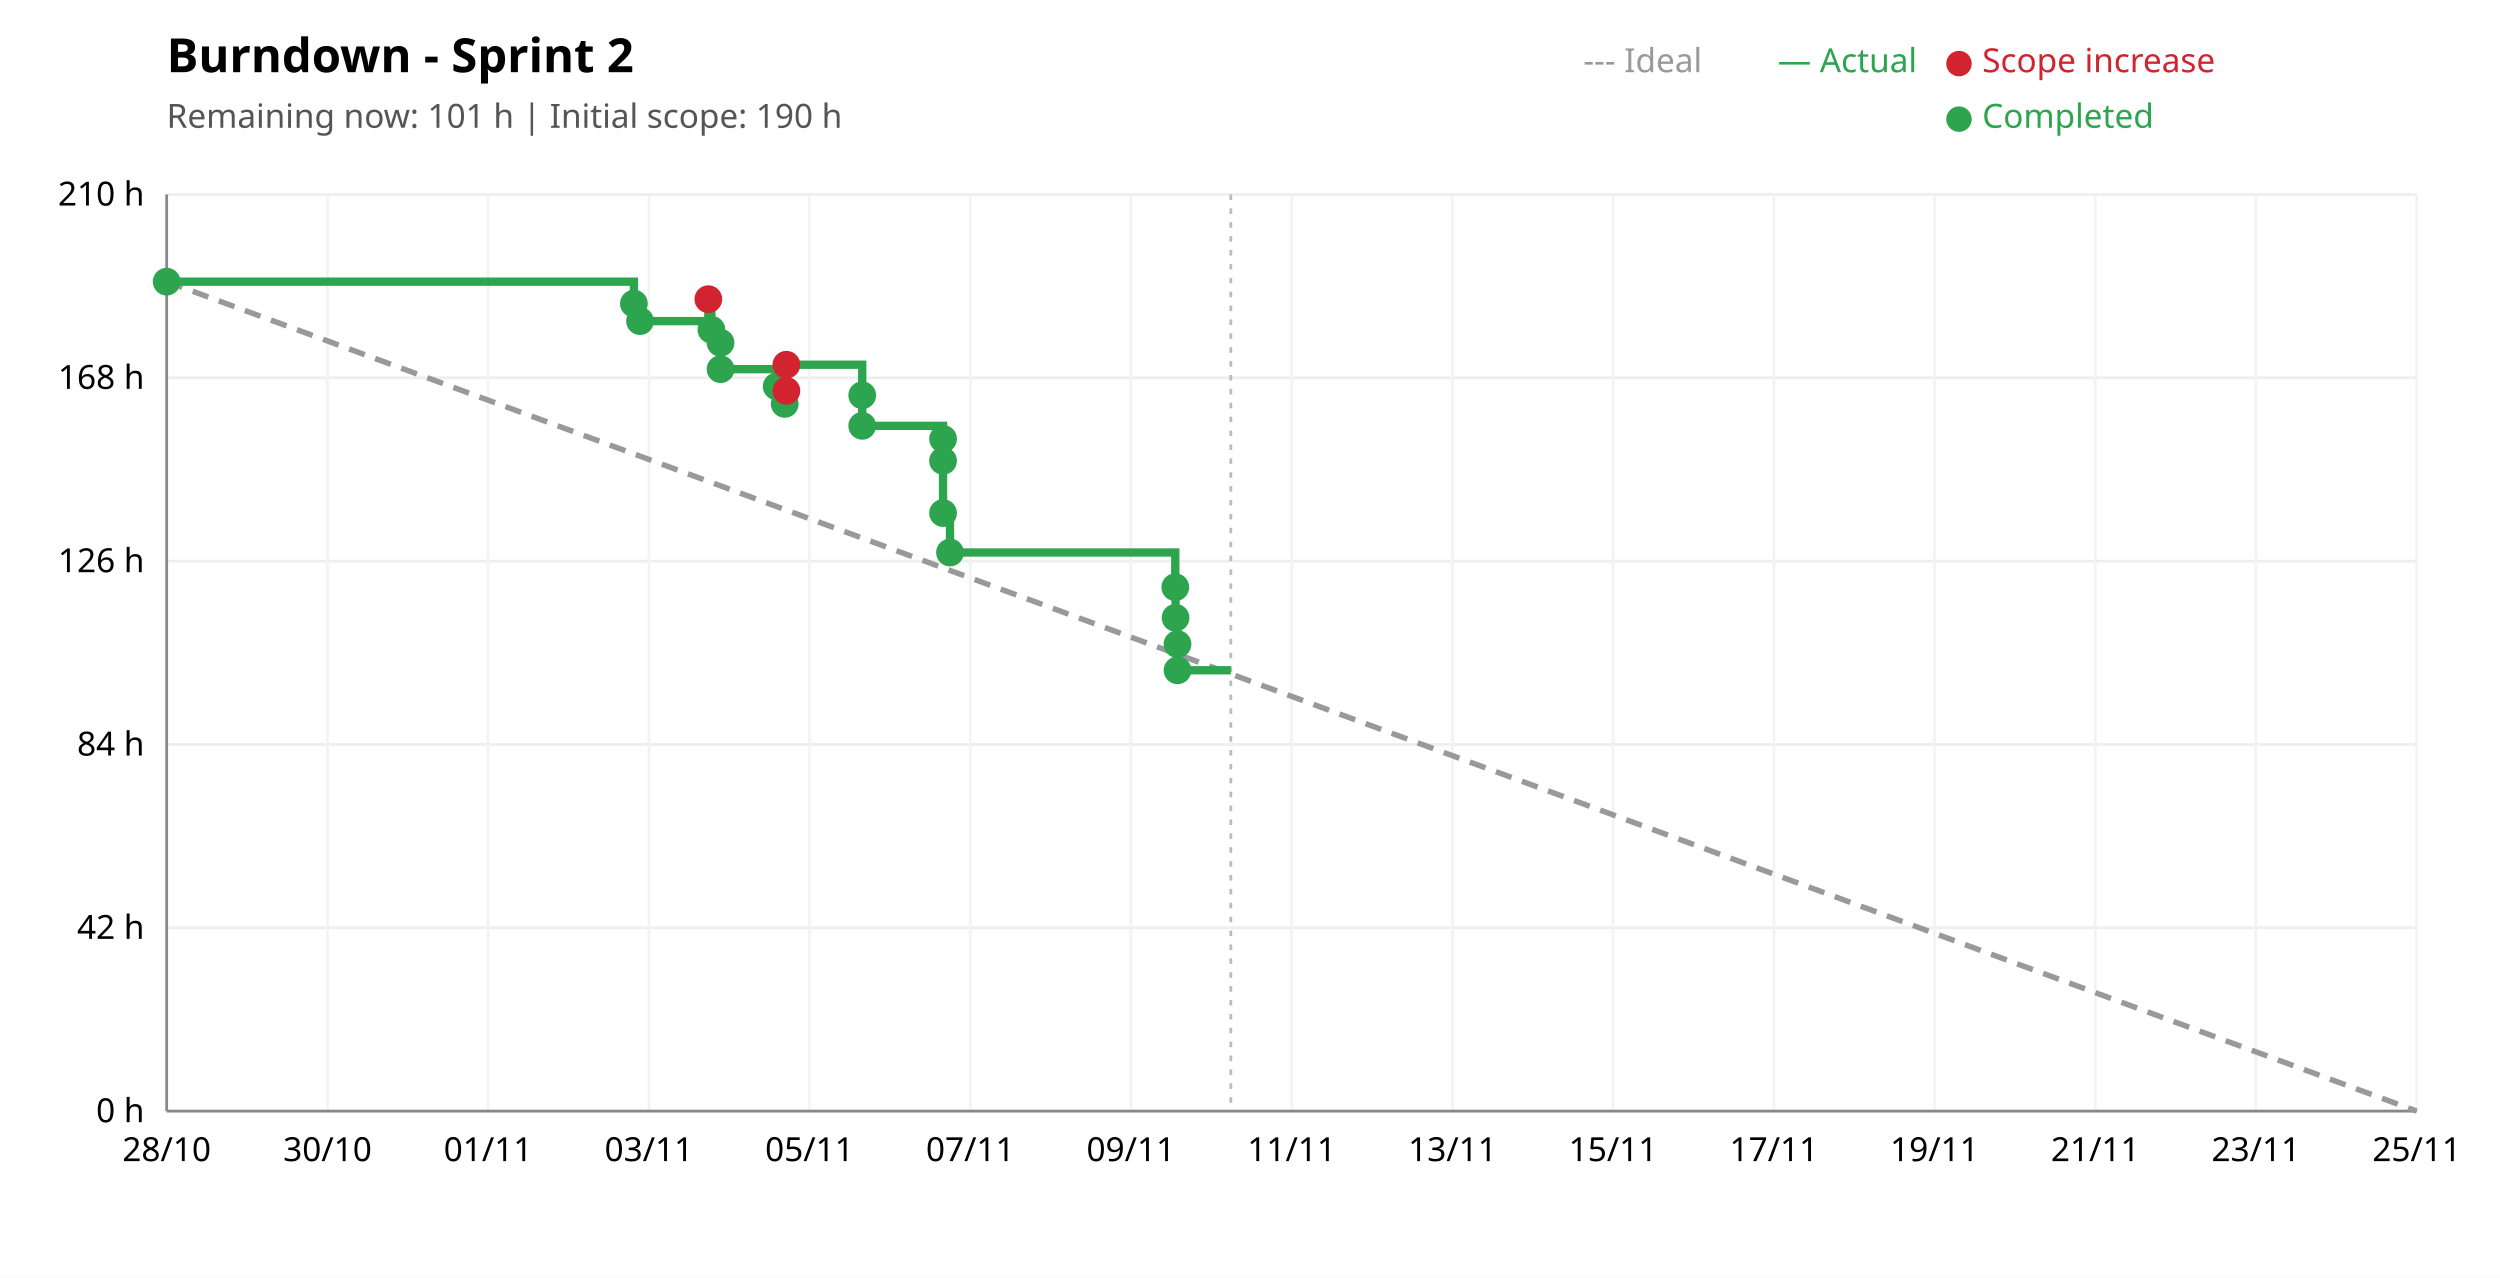
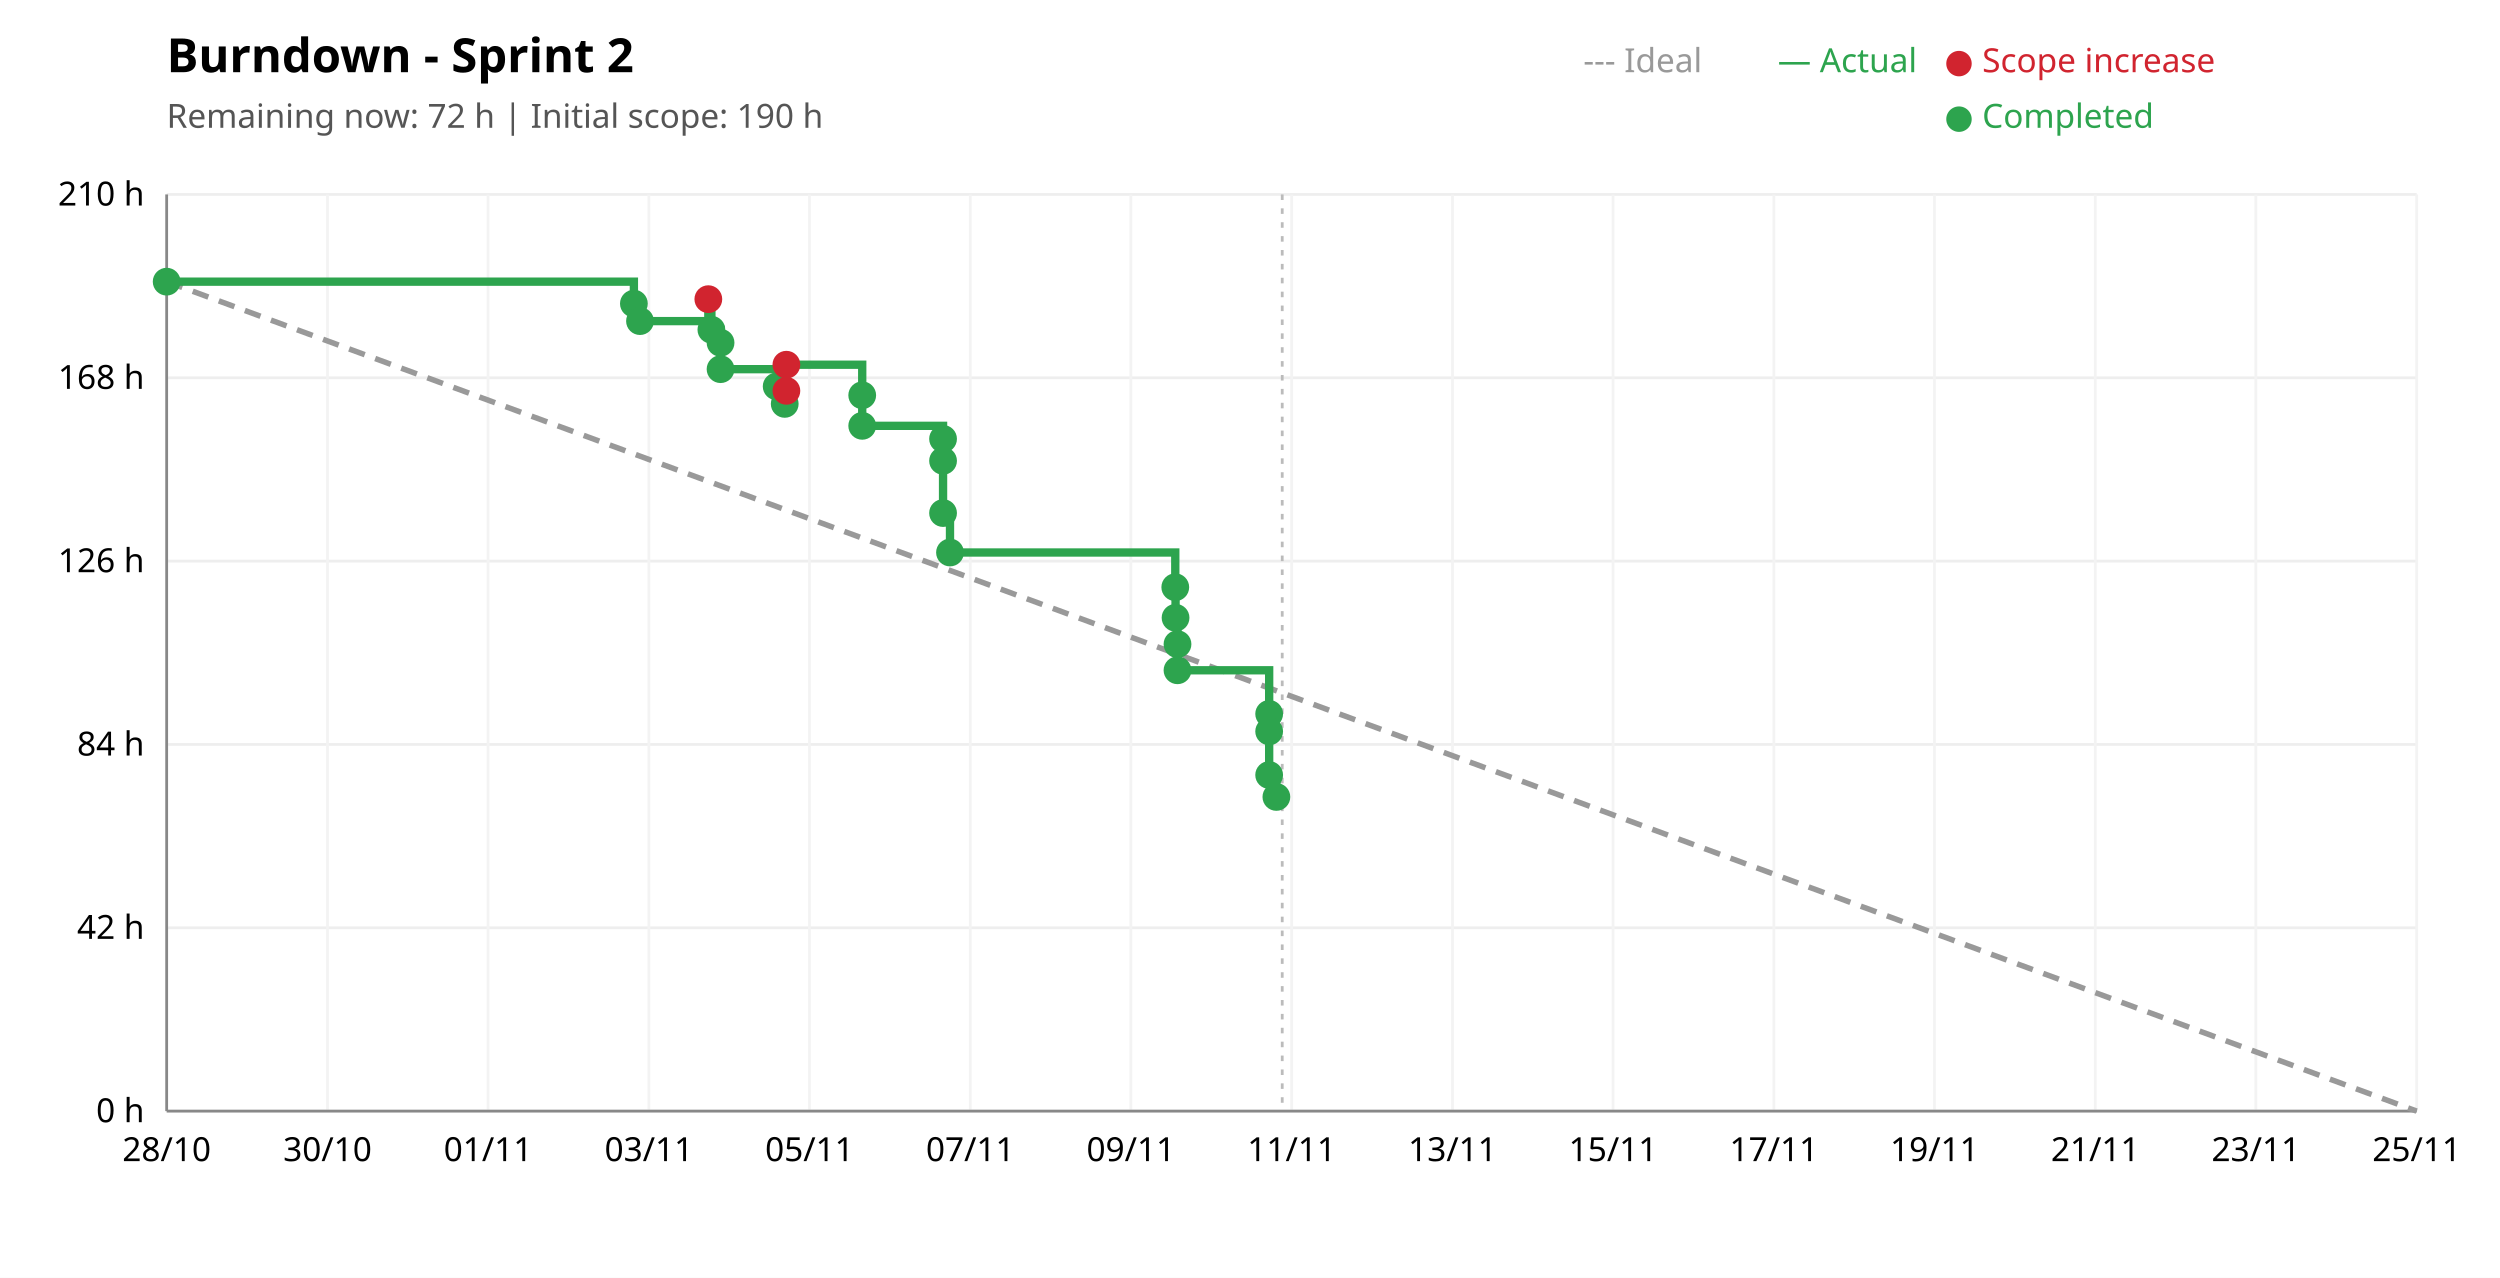
<svg xmlns="http://www.w3.org/2000/svg" width="900" height="460" font-family="sans-serif" font-size="12">
  <rect width="100%" height="100%" fill="white" />
  <text x="60" y="26" font-size="17" font-weight="bold">Burndown - Sprint 2</text>
-   <text x="60" y="46" fill="#555">Remaining now: 101 h  |  Initial scope: 190 h</text>
+   <text x="60" y="46" fill="#555">Remaining now: 72 h  |  Initial scope: 190 h</text>
  <line x1="60" y1="400.0" x2="870" y2="400.0" stroke="#eee" />
  <text x="52" y="404.0" text-anchor="end">0 h</text>
  <line x1="60" y1="334.0" x2="870" y2="334.0" stroke="#eee" />
  <text x="52" y="338.0" text-anchor="end">42 h</text>
  <line x1="60" y1="268.0" x2="870" y2="268.0" stroke="#eee" />
  <text x="52" y="272.0" text-anchor="end">84 h</text>
  <line x1="60" y1="202.0" x2="870" y2="202.0" stroke="#eee" />
  <text x="52" y="206.0" text-anchor="end">126 h</text>
  <line x1="60" y1="136.0" x2="870" y2="136.0" stroke="#eee" />
  <text x="52" y="140.0" text-anchor="end">168 h</text>
  <line x1="60" y1="70.0" x2="870" y2="70.0" stroke="#eee" />
  <text x="52" y="74.0" text-anchor="end">210 h</text>
  <line x1="60.0" y1="70" x2="60.0" y2="400" stroke="#f3f3f3" />
  <text x="60.0" y="418" text-anchor="middle">28/10</text>
  <line x1="117.9" y1="70" x2="117.9" y2="400" stroke="#f3f3f3" />
  <text x="117.9" y="418" text-anchor="middle">30/10</text>
  <line x1="175.7" y1="70" x2="175.7" y2="400" stroke="#f3f3f3" />
  <text x="175.7" y="418" text-anchor="middle">01/11</text>
  <line x1="233.6" y1="70" x2="233.6" y2="400" stroke="#f3f3f3" />
  <text x="233.6" y="418" text-anchor="middle">03/11</text>
  <line x1="291.4" y1="70" x2="291.4" y2="400" stroke="#f3f3f3" />
  <text x="291.4" y="418" text-anchor="middle">05/11</text>
  <line x1="349.3" y1="70" x2="349.3" y2="400" stroke="#f3f3f3" />
  <text x="349.3" y="418" text-anchor="middle">07/11</text>
  <line x1="407.1" y1="70" x2="407.1" y2="400" stroke="#f3f3f3" />
  <text x="407.1" y="418" text-anchor="middle">09/11</text>
  <line x1="465.0" y1="70" x2="465.0" y2="400" stroke="#f3f3f3" />
  <text x="465.0" y="418" text-anchor="middle">11/11</text>
  <line x1="522.9" y1="70" x2="522.9" y2="400" stroke="#f3f3f3" />
  <text x="522.9" y="418" text-anchor="middle">13/11</text>
  <line x1="580.7" y1="70" x2="580.7" y2="400" stroke="#f3f3f3" />
  <text x="580.7" y="418" text-anchor="middle">15/11</text>
  <line x1="638.6" y1="70" x2="638.6" y2="400" stroke="#f3f3f3" />
  <text x="638.6" y="418" text-anchor="middle">17/11</text>
  <line x1="696.4" y1="70" x2="696.4" y2="400" stroke="#f3f3f3" />
  <text x="696.4" y="418" text-anchor="middle">19/11</text>
  <line x1="754.3" y1="70" x2="754.3" y2="400" stroke="#f3f3f3" />
  <text x="754.3" y="418" text-anchor="middle">21/11</text>
  <line x1="812.1" y1="70" x2="812.1" y2="400" stroke="#f3f3f3" />
  <text x="812.1" y="418" text-anchor="middle">23/11</text>
  <line x1="870.0" y1="70" x2="870.0" y2="400" stroke="#f3f3f3" />
  <text x="870.0" y="418" text-anchor="middle">25/11</text>
  <line x1="60" y1="400" x2="870" y2="400" stroke="#888" />
  <line x1="60" y1="70" x2="60" y2="400" stroke="#888" />
-   <line x1="443.1" y1="70" x2="443.1" y2="400" stroke="#bbb" stroke-dasharray="2 3" />
+   <line x1="461.6" y1="70" x2="461.6" y2="400" stroke="#bbb" stroke-dasharray="2 3" />
  <polyline points="60.0,101.4 870.0,400.0" fill="none" stroke="#999" stroke-dasharray="6 4" stroke-width="2" />
-   <polyline points="60.0,101.4 228.2,101.4 228.2,109.3 230.4,109.3 230.4,115.6 255.0,115.6 255.0,107.7 256.1,107.7 256.1,118.7 259.4,118.7 259.4,123.4 259.4,123.4 259.4,132.9 279.6,132.9 279.6,139.1 282.5,139.1 282.5,145.4 283.1,145.4 283.1,140.7 283.1,140.7 283.1,131.3 310.4,131.3 310.4,142.3 310.4,142.3 310.4,153.3 339.5,153.3 339.5,158.0 339.5,158.0 339.5,165.9 339.5,165.9 339.5,184.7 342.0,184.7 342.0,198.9 423.1,198.9 423.1,211.4 423.2,211.4 423.2,222.4 423.9,222.4 423.9,231.9 423.9,231.9 423.9,241.3 443.1,241.3" fill="none" stroke="#2da44e" stroke-width="3" />
+   <polyline points="60.0,101.4 228.2,101.4 228.2,109.3 230.4,109.3 230.4,115.6 255.0,115.6 255.0,107.7 256.1,107.7 256.1,118.7 259.4,118.7 259.4,123.4 259.4,123.4 259.4,132.9 279.6,132.9 279.6,139.1 282.5,139.1 282.5,145.4 283.1,145.4 283.1,140.7 283.1,140.7 283.1,131.3 310.4,131.3 310.4,142.3 310.4,142.3 310.4,153.3 339.5,153.3 339.5,158.0 339.5,158.0 339.5,165.9 339.5,165.9 339.5,184.7 342.0,184.7 342.0,198.9 423.1,198.9 423.1,211.4 423.2,211.4 423.2,222.4 423.9,222.4 423.9,231.9 423.9,231.9 423.9,241.3 456.9,241.3 456.9,257.0 456.9,257.0 456.9,263.3 456.9,263.3 456.9,279.0 459.5,279.0 459.5,286.9 461.6,286.9" fill="none" stroke="#2da44e" stroke-width="3" />
  <circle cx="228.2" cy="109.3" r="5" fill="#2da44e" />
  <circle cx="230.4" cy="115.6" r="5" fill="#2da44e" />
  <circle cx="255.0" cy="107.7" r="5" fill="#d1242f" />
  <circle cx="256.1" cy="118.7" r="5" fill="#2da44e" />
  <circle cx="259.4" cy="123.4" r="5" fill="#2da44e" />
  <circle cx="259.4" cy="132.9" r="5" fill="#2da44e" />
  <circle cx="279.6" cy="139.1" r="5" fill="#2da44e" />
  <circle cx="282.5" cy="145.4" r="5" fill="#2da44e" />
  <circle cx="283.1" cy="140.7" r="5" fill="#d1242f" />
  <circle cx="283.1" cy="131.3" r="5" fill="#d1242f" />
  <circle cx="310.4" cy="142.3" r="5" fill="#2da44e" />
  <circle cx="310.4" cy="153.3" r="5" fill="#2da44e" />
  <circle cx="339.5" cy="158.0" r="5" fill="#2da44e" />
  <circle cx="339.5" cy="165.9" r="5" fill="#2da44e" />
  <circle cx="339.5" cy="184.7" r="5" fill="#2da44e" />
  <circle cx="342.0" cy="198.9" r="5" fill="#2da44e" />
  <circle cx="423.1" cy="211.4" r="5" fill="#2da44e" />
  <circle cx="423.2" cy="222.4" r="5" fill="#2da44e" />
  <circle cx="423.9" cy="231.9" r="5" fill="#2da44e" />
  <circle cx="423.9" cy="241.3" r="5" fill="#2da44e" />
+   <circle cx="456.9" cy="257.0" r="5" fill="#2da44e" />
+   <circle cx="456.9" cy="263.3" r="5" fill="#2da44e" />
+   <circle cx="456.9" cy="279.0" r="5" fill="#2da44e" />
+   <circle cx="459.5" cy="286.9" r="5" fill="#2da44e" />
  <circle cx="60.0" cy="101.4" r="5" fill="#2da44e" />
  <text x="570" y="26" fill="#999">--- Ideal</text>
  <text x="640" y="26" fill="#2da44e">— Actual</text>
  <text x="700" y="26" fill="#d1242f">● Scope increase</text>
  <text x="700" y="46" fill="#2da44e">● Completed</text>
</svg>
